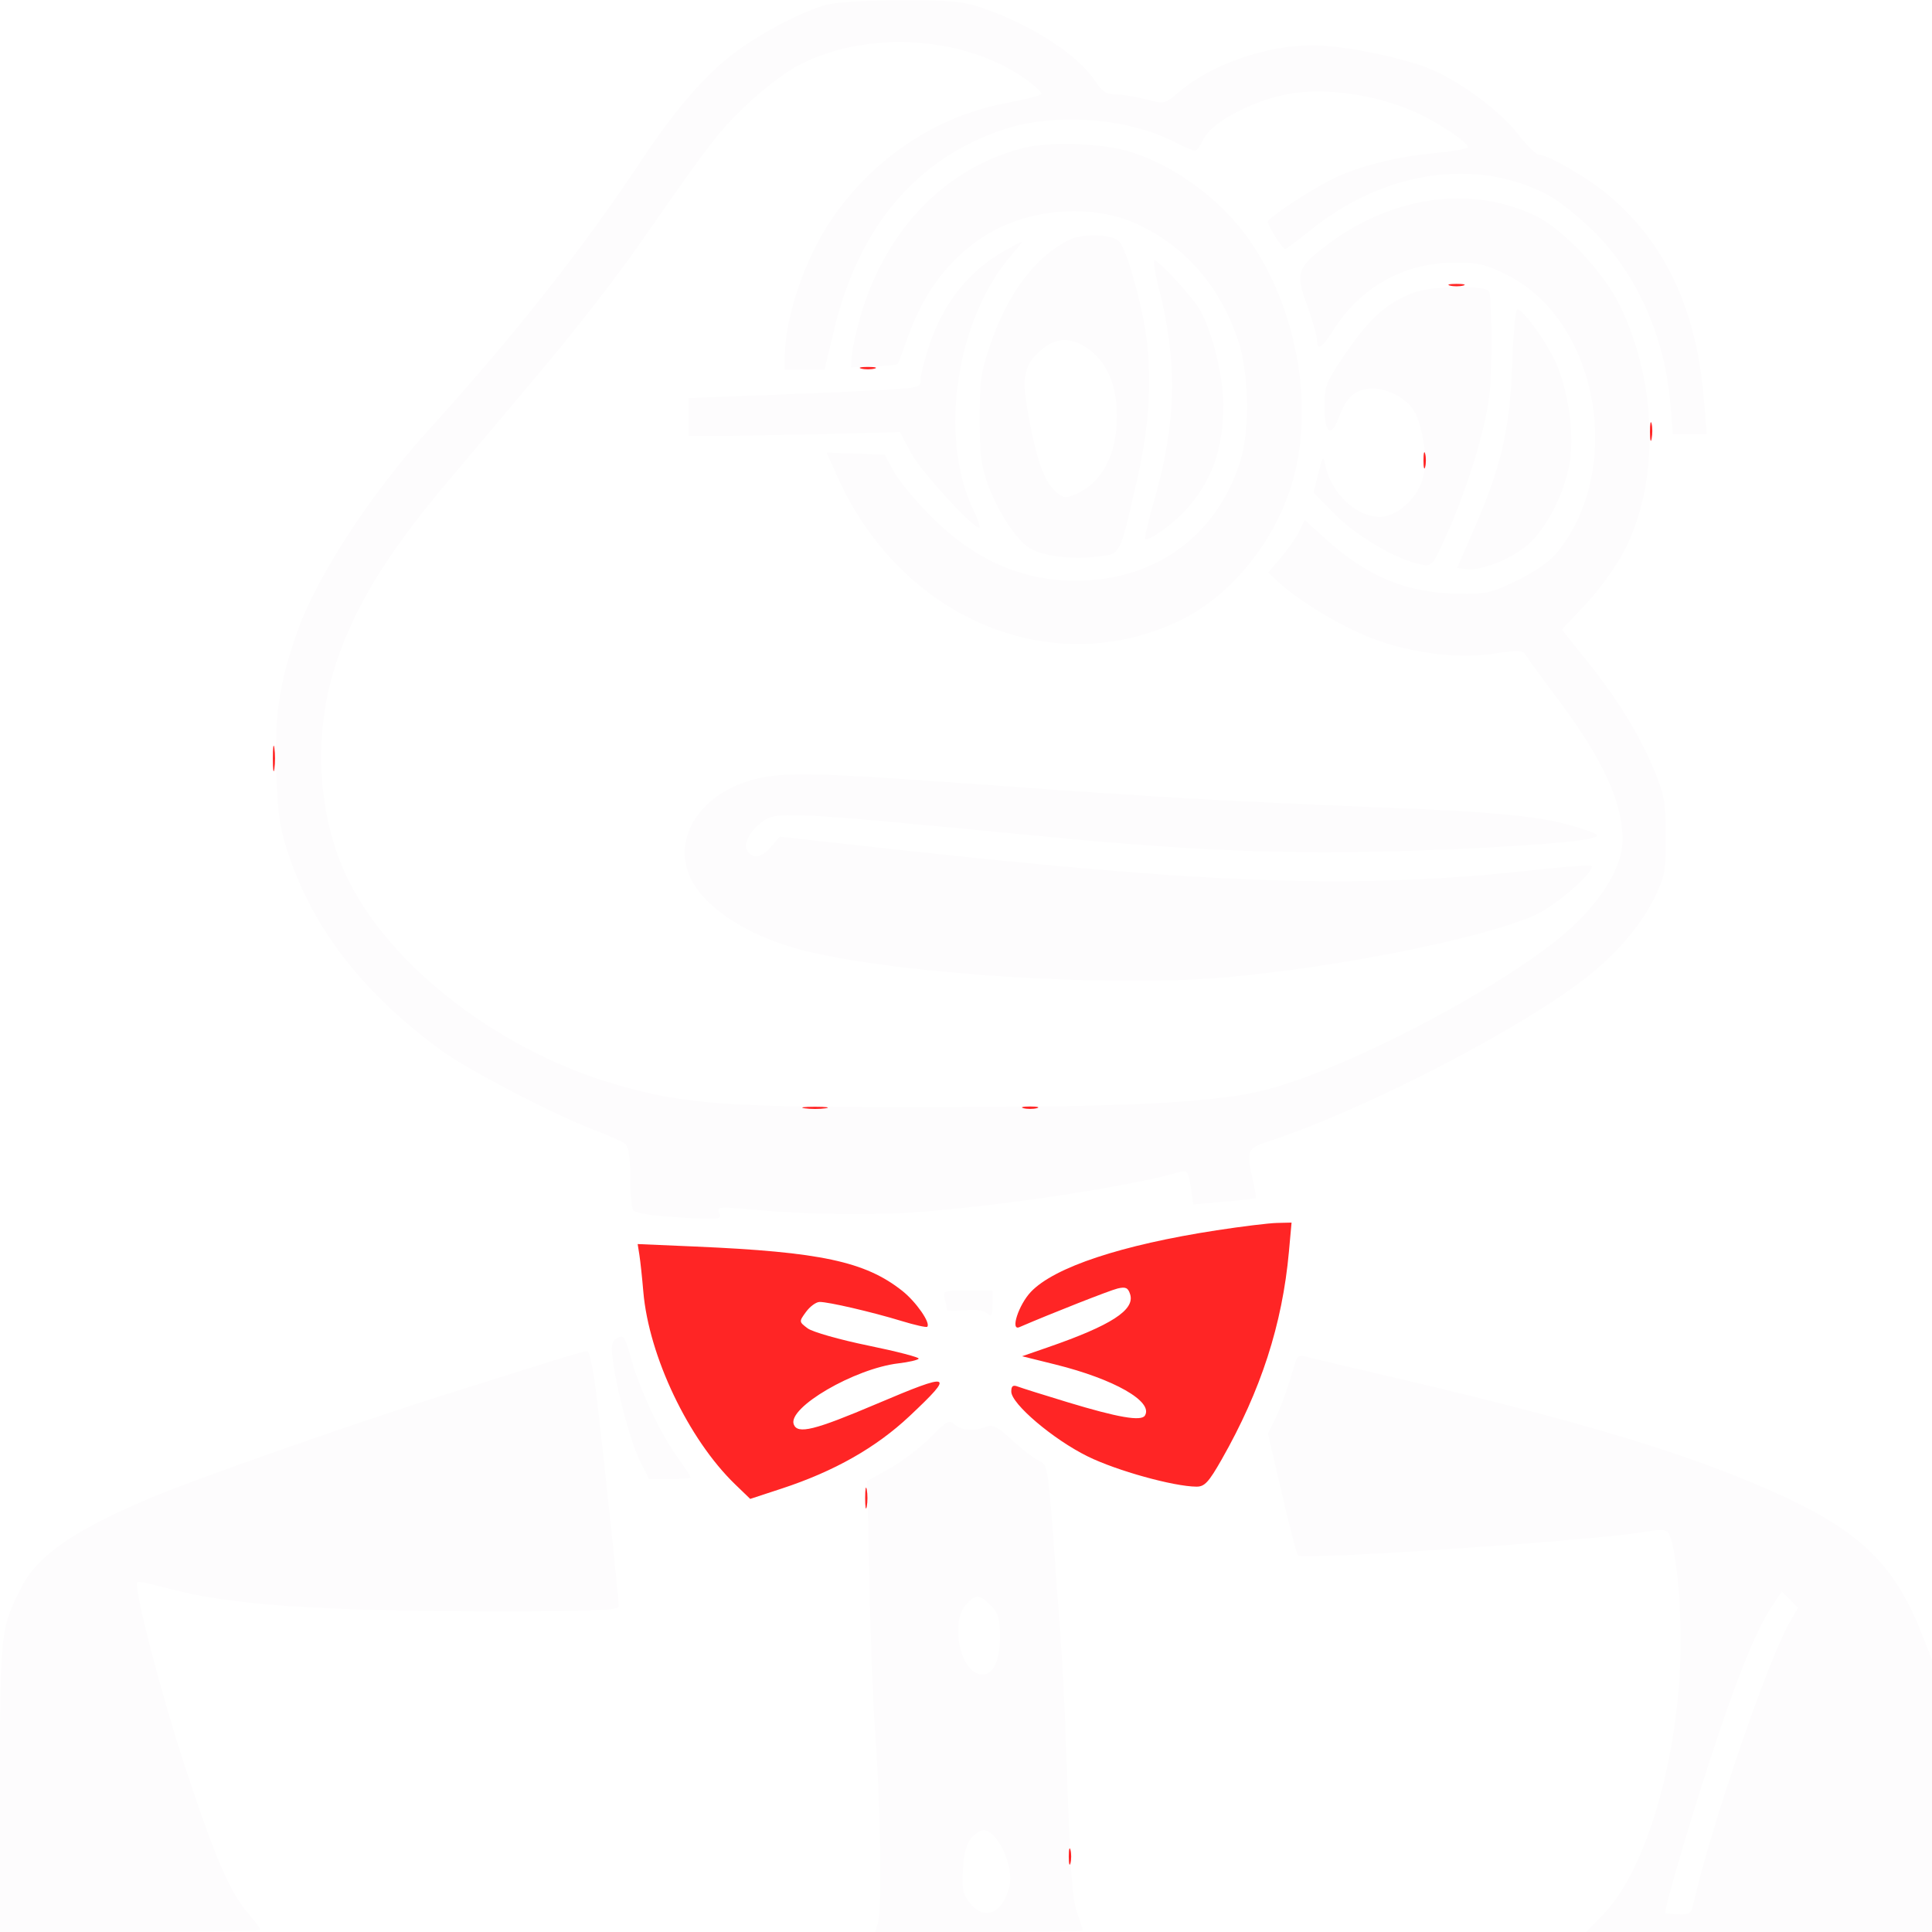
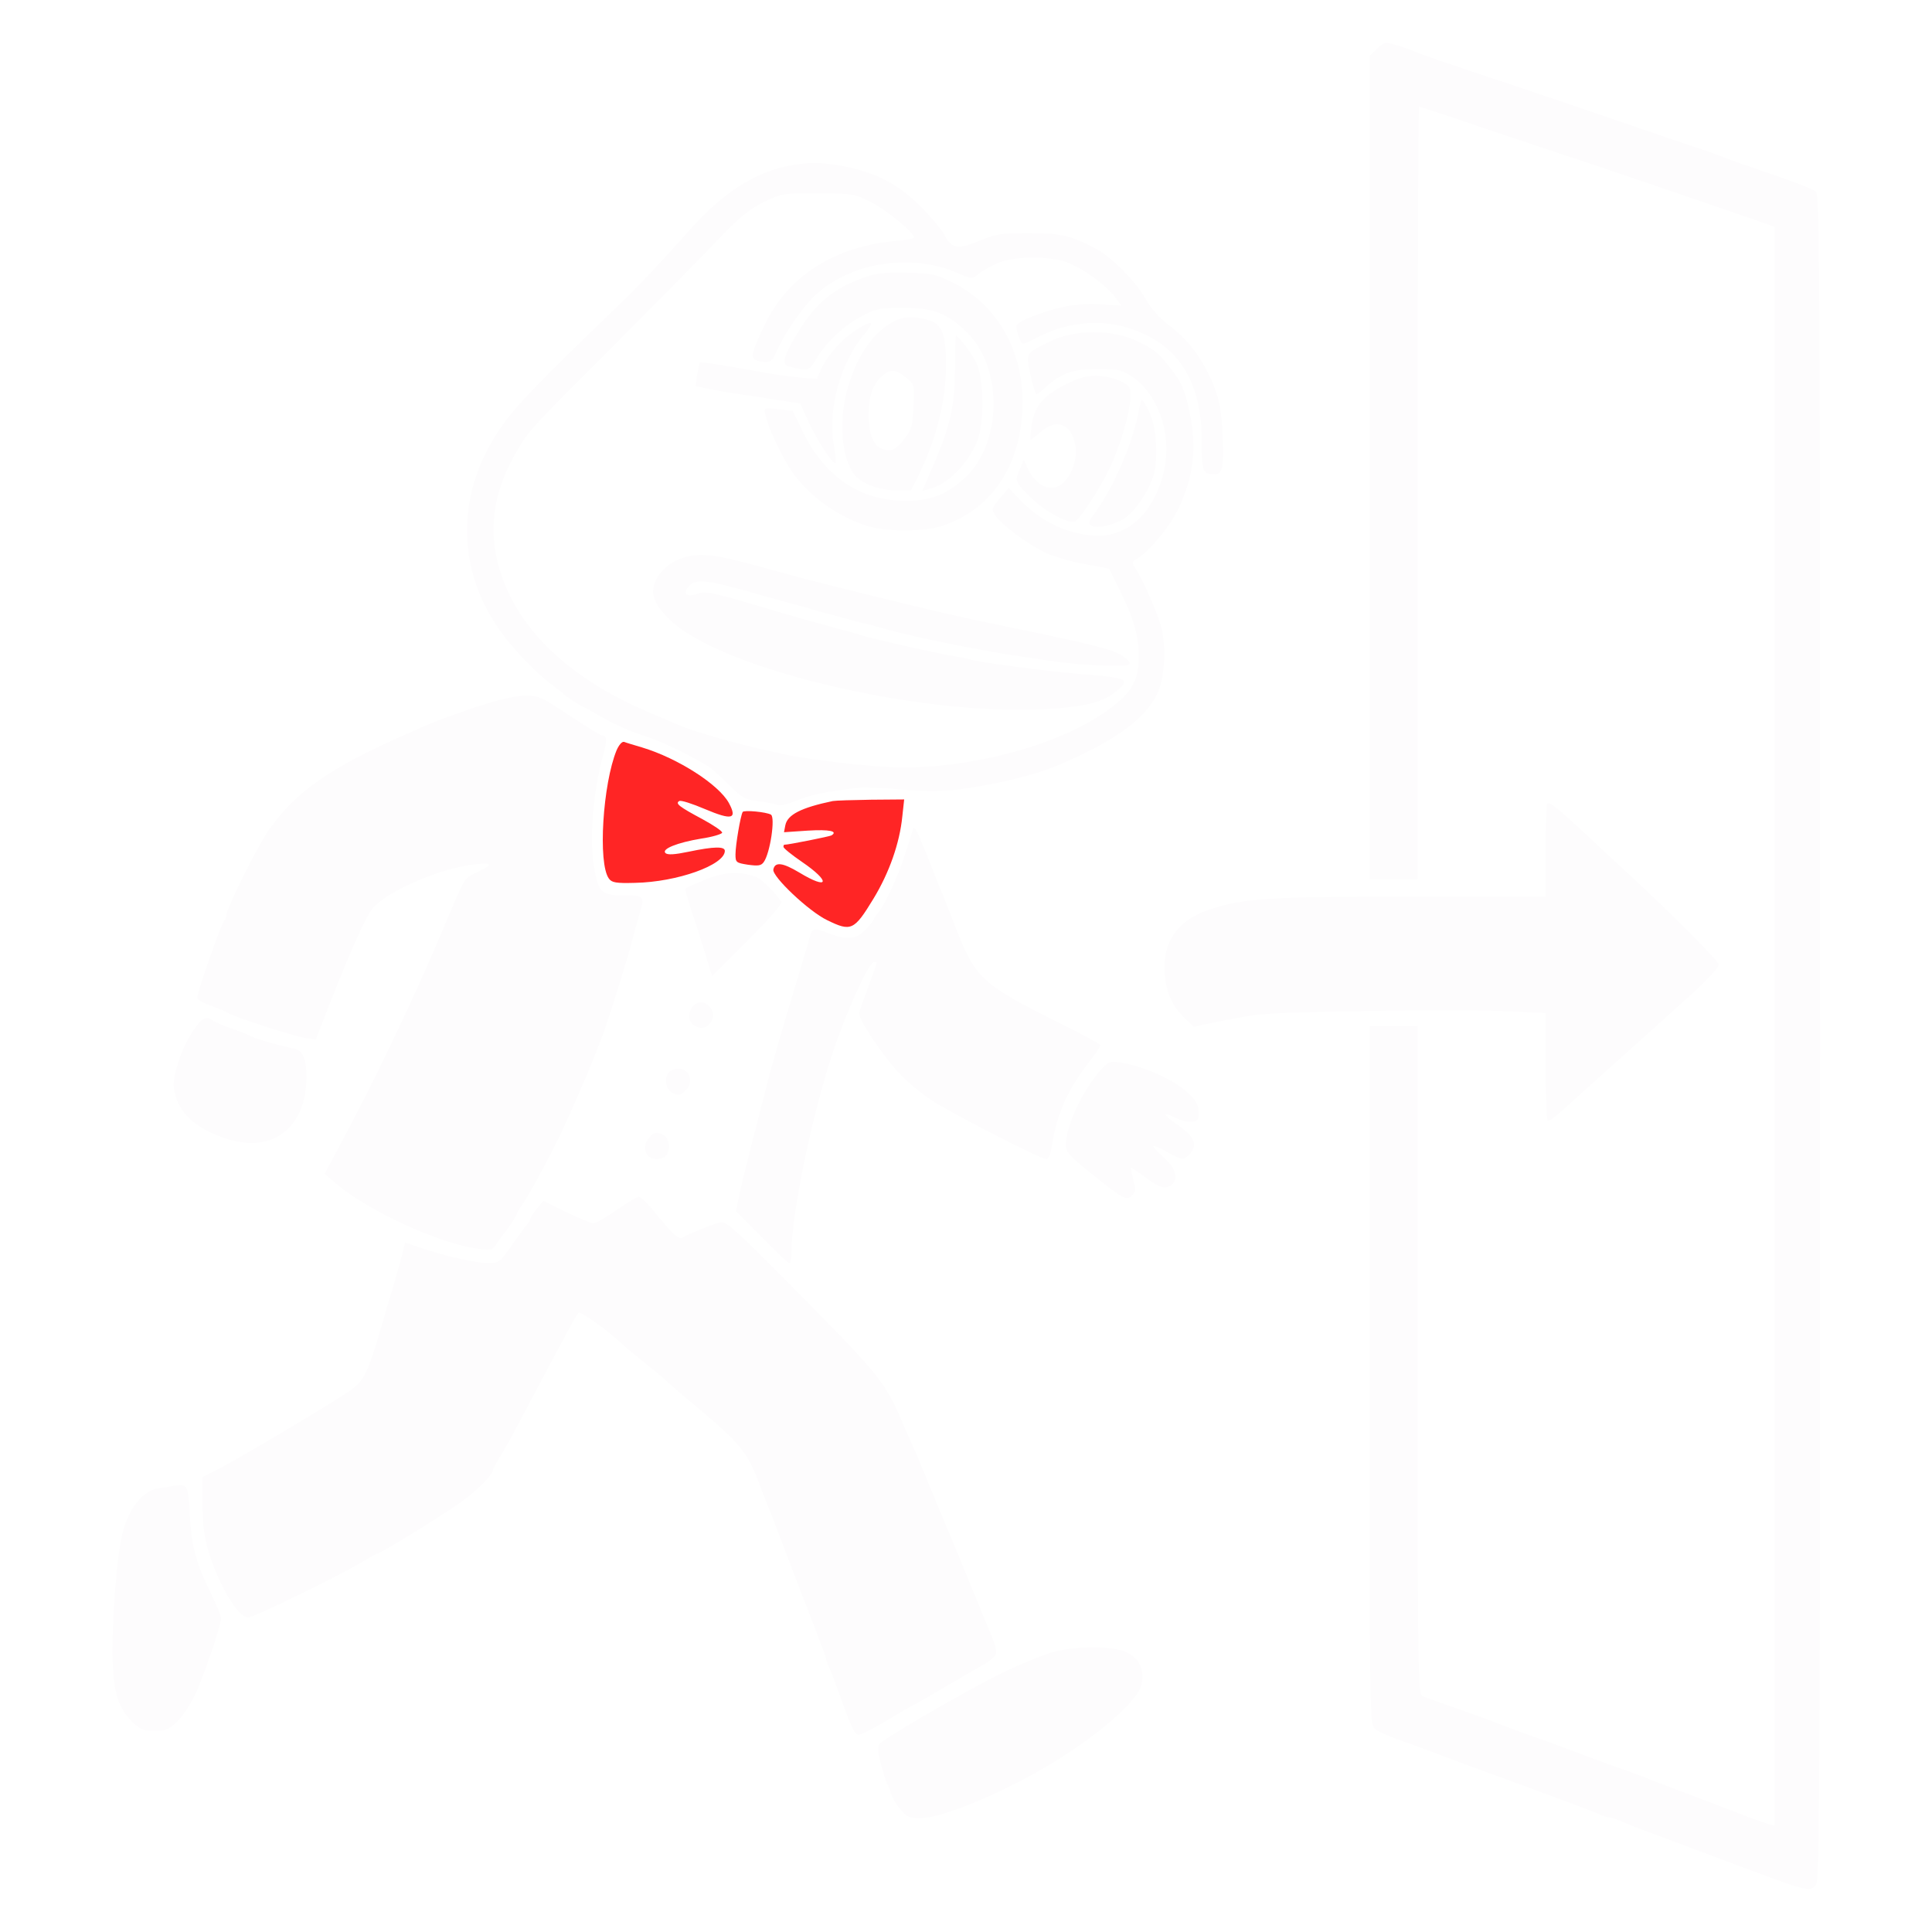
- <svg xmlns="http://www.w3.org/2000/svg" width="512" height="512" viewBox="0 0 512 512" version="1.1">
-   <path d="M 218.345 1.433 C 210.654 3.839, 199.297 10.076, 192.701 15.517 C 185.528 21.433, 178.181 30.158, 169.979 42.500 C 154.139 66.335, 136.456 88.721, 113.227 114.346 C 98.489 130.604, 84.190 152.470, 79.104 166.527 C 74.060 180.466, 72.687 189.463, 73.245 204.910 C 73.668 216.602, 74.153 219.715, 76.723 227.198 C 83.425 246.713, 96.493 263.372, 116.801 278.286 C 123.861 283.470, 146.989 295.507, 157.475 299.454 C 161.252 300.876, 164.940 302.536, 165.671 303.142 C 166.561 303.880, 167.005 306.765, 167.015 311.872 C 167.024 316.068, 167.379 320.049, 167.805 320.720 C 168.294 321.488, 172.784 322.194, 179.959 322.630 C 190.671 323.281, 191.297 323.215, 190.644 321.515 C 190.002 319.842, 190.474 319.757, 196.989 320.362 C 213.741 321.919, 231.405 322.185, 245 321.083 C 268.568 319.174, 301.321 314.053, 313.182 310.423 C 314.531 310.010, 315.001 310.826, 315.559 314.547 L 316.255 319.186 324.377 318.481 C 328.845 318.093, 332.628 317.661, 332.785 317.520 C 332.941 317.379, 332.615 315.292, 332.059 312.882 C 330.219 304.899, 330.442 304.343, 336.250 302.444 C 361.851 294.074, 404.312 272.053, 421.272 258.350 C 429.311 251.855, 435.323 244.574, 438.901 237 C 441.172 232.193, 441.495 230.240, 441.460 221.500 C 441.425 212.832, 441.037 210.567, 438.546 204.500 C 434.654 195.019, 428.894 185.601, 420.731 175.374 L 413.914 166.834 420.207 160.161 C 423.668 156.491, 428.210 150.232, 430.301 146.252 C 439.797 128.169, 439.397 101.827, 429.308 81 C 425.036 72.181, 414.190 60.651, 406.878 57.155 C 389.705 48.946, 368.616 51.965, 351.427 65.095 C 343.719 70.983, 343.298 72.311, 346.404 80.923 C 347.832 84.881, 349 88.992, 349 90.060 C 349 93.107, 350.268 92.363, 353.327 87.522 C 360.488 76.186, 371.920 69.728, 385.048 69.600 C 391.637 69.536, 393.440 69.942, 399.245 72.800 C 423.319 84.651, 430.630 123.740, 412.949 146.064 C 410.935 148.607, 407.243 151.253, 402.301 153.696 C 395.234 157.189, 394.171 157.427, 386.118 157.319 C 372.800 157.141, 362.267 152.751, 351.275 142.797 L 345.754 137.797 344.290 140.820 C 343.485 142.483, 341.311 145.614, 339.458 147.778 L 336.090 151.712 338.795 154.247 C 343.982 159.108, 355.423 166.018, 363.337 169.070 C 373.780 173.097, 386.192 174.658, 396.088 173.190 C 402.208 172.281, 403.607 172.333, 404.256 173.493 C 404.687 174.263, 408.666 179.725, 413.099 185.632 C 424.706 201.098, 430 212.653, 430 222.522 C 430 229.272, 425.033 237.844, 416.569 245.701 C 400.422 260.691, 355.078 284.478, 333.483 289.290 C 319.872 292.322, 297.682 293.372, 246.500 293.406 C 191.904 293.442, 181.583 292.699, 163.246 287.411 C 130.832 278.062, 100.504 253.812, 90.531 229.269 C 83.844 212.812, 83.326 192.927, 89.131 175.565 C 94.193 160.431, 102.656 146.654, 118.350 128 C 124.134 121.125, 135.686 107.400, 144.020 97.500 C 152.354 87.600, 163.711 72.975, 169.257 65 C 188.245 37.696, 190.430 34.855, 197.959 27.683 C 202.107 23.732, 208.200 19.087, 211.500 17.359 C 230.062 7.641, 256.546 9.502, 272.750 21.663 C 274.538 23.004, 276 24.435, 276 24.842 C 276 25.249, 271.837 26.351, 266.750 27.291 C 248.055 30.744, 231.099 42.098, 220.117 58.516 C 213.128 68.966, 208 84.222, 208 94.565 L 208 98 213.250 97.998 L 218.500 97.997 221.140 87.048 C 227.643 60.083, 242.887 42.076, 265.722 34.385 C 279.385 29.784, 298.407 31.119, 311.145 37.574 C 313.779 38.908, 316.286 39.990, 316.717 39.978 C 317.148 39.966, 318.175 38.528, 319 36.781 C 320.854 32.856, 329.794 27.780, 339.014 25.417 C 349.075 22.839, 363.455 24.569, 375.222 29.774 C 380.718 32.205, 389 37.717, 389 38.944 C 389 39.410, 385.288 40.116, 380.750 40.512 C 370.300 41.424, 359.701 44.106, 352.846 47.573 C 346.505 50.780, 335.998 57.776, 336.004 58.787 C 336.009 59.848, 339.880 66, 340.541 66 C 340.855 66, 343.870 63.768, 347.242 61.040 C 366.874 45.155, 391.349 41.569, 410.425 51.783 C 413.216 53.277, 418.661 57.650, 422.524 61.500 C 433.933 72.870, 441.258 89.500, 442.677 107.250 L 443.296 115 447.786 115 L 452.275 115 451.590 106.250 C 449.691 82.004, 441.219 63.999, 425.725 51.278 C 420.324 46.844, 410.175 41.003, 407.860 40.996 C 407.112 40.994, 404.613 38.548, 402.306 35.561 C 397.370 29.170, 386.082 20.933, 378.133 17.923 C 370.043 14.858, 355.570 12.028, 347.910 12.013 C 335.475 11.988, 320.815 17.125, 312.290 24.495 C 308.698 27.600, 308.637 27.613, 303.618 26.311 C 300.839 25.590, 297.200 24.994, 295.532 24.988 C 293.180 24.978, 291.998 24.201, 290.263 21.521 C 285.756 14.563, 273.220 6.454, 260.181 2.061 C 254.983 0.310, 251.690 0.010, 238.282 0.067 C 228.317 0.109, 220.968 0.613, 218.345 1.433 M 271.912 39.051 C 251.110 43.981, 234.895 60.444, 228.133 83.500 C 227.004 87.350, 225.950 92.043, 225.790 93.929 L 225.500 97.358 231.500 97.095 C 234.800 96.951, 237.664 96.669, 237.864 96.469 C 238.064 96.270, 239.249 93.183, 240.497 89.609 C 244.420 78.384, 250.472 69.940, 258.963 63.848 C 271.153 55.101, 289.280 53.417, 302.292 59.823 C 314.627 65.896, 323.242 75.985, 328.058 90 C 330.948 98.410, 331.286 113.820, 328.760 122 C 322.978 140.725, 308.075 152.527, 288.641 153.768 C 272.897 154.773, 259.304 149.343, 247.033 137.146 C 242.801 132.941, 238.243 127.475, 236.904 125 L 234.468 120.500 226.757 120.208 L 219.046 119.917 221.972 126.439 C 238.807 163.959, 278.804 180.740, 312.626 164.472 C 327.279 157.424, 339.567 141.379, 343.389 124.303 C 347.740 104.863, 343.129 81.424, 331.587 64.315 C 323.608 52.488, 309.703 42.556, 296.897 39.537 C 290.010 37.914, 277.720 37.675, 271.912 39.051 M 283.248 63.593 C 274.189 68.213, 267.114 77.668, 262.364 91.500 C 259.990 98.415, 259.618 101.059, 259.621 111 C 259.624 120.385, 260.032 123.603, 261.837 128.500 C 264.521 135.782, 269.452 143.247, 272.932 145.296 C 276.513 147.406, 283.996 148.356, 290.564 147.535 C 297.156 146.712, 296.562 147.809, 301.145 128 C 305.392 109.643, 305.664 95.040, 302.036 80.074 C 299.599 70.024, 297.612 64.496, 296.098 63.561 C 293.578 62.003, 286.329 62.022, 283.248 63.593 M 266 66.581 C 256.784 71.816, 250.074 80.239, 246.351 91.242 C 245.058 95.064, 244 99.229, 244 100.497 C 244 102.732, 243.656 102.821, 232.750 103.407 C 226.563 103.739, 212.725 104.346, 202 104.755 L 182.500 105.500 182.500 110.500 L 182.500 115.500 191 115.500 C 195.675 115.500, 208.272 115.275, 218.994 115 L 238.489 114.500 241.408 120 C 244.054 124.984, 258.560 140.774, 259.567 139.766 C 259.798 139.536, 259.087 137.485, 257.987 135.209 C 248.623 115.828, 253.398 84.284, 268.257 67.360 C 269.880 65.512, 271.048 64.005, 270.854 64.012 C 270.659 64.019, 268.475 65.175, 266 66.581 M 307.069 76.250 C 312.094 95.743, 311.762 112.146, 305.929 132.412 C 304.350 137.900, 303.246 142.579, 303.476 142.809 C 304.280 143.614, 310.836 138.924, 314.360 135.023 C 321.247 127.400, 324.237 118.846, 324.153 107.010 C 324.100 99.572, 321.531 88.907, 318.264 82.558 C 316.635 79.392, 307.200 69, 305.955 69 C 305.539 69, 306.041 72.263, 307.069 76.250 M 374.871 77.476 C 367.763 80.091, 363.126 84.135, 357.033 93.031 C 351.283 101.426, 351 102.125, 351 107.920 C 351 114.994, 352.820 116.151, 354.901 110.399 C 356.799 105.147, 359.370 102.999, 363.750 103.004 C 368.630 103.009, 373.781 106.212, 375.437 110.272 C 377.509 115.352, 378.203 122.532, 377.039 126.854 C 375.644 132.037, 370.100 137.001, 365.715 136.996 C 359.468 136.989, 352.839 130.791, 351.281 123.500 C 350.664 120.612, 350.592 120.687, 349.356 125.500 L 348.072 130.500 353.786 136.305 C 359.528 142.138, 370.212 148.367, 376.567 149.588 C 379.630 150.176, 379.641 150.162, 384.386 139.390 C 386.999 133.457, 390.494 123.405, 392.152 117.051 C 394.749 107.102, 395.179 103.619, 395.256 91.934 C 395.306 84.473, 395.016 77.836, 394.614 77.184 C 393.610 75.560, 379.512 75.769, 374.871 77.476 M 400.727 96.750 C 400.124 113.833, 397.793 123.833, 390.543 140.428 L 386.144 150.500 388.604 150.820 C 392.523 151.328, 400.365 148.235, 404.817 144.424 C 409.812 140.149, 414.679 130.635, 415.987 122.590 C 417.141 115.489, 415.934 105.571, 412.942 97.574 C 410.923 92.177, 403.838 82, 402.100 82 C 401.631 82, 401.013 88.638, 400.727 96.750 M 275.661 92.993 C 271.285 96.835, 270.695 100.125, 272.569 110.260 C 274.685 121.710, 276.656 127.329, 279.494 129.994 C 281.649 132.019, 282.250 132.139, 284.843 131.065 C 291.961 128.117, 296 120.579, 296 110.244 C 296 102.003, 293.212 95.654, 288.102 92.258 C 283.441 89.160, 279.780 89.377, 275.661 92.993 M 200.407 206.407 C 187.175 209.619, 179.258 219.819, 182.024 230.091 C 184.456 239.119, 196.819 247.808, 213.079 251.916 C 237.347 258.047, 292.781 261.656, 323.500 259.105 C 353.467 256.616, 392.872 248.760, 406.850 242.487 C 412.421 239.987, 423.018 230.684, 421.745 229.411 C 421.493 229.160, 415.062 229.644, 407.455 230.487 C 360.255 235.720, 322.183 234.479, 235.065 224.867 L 206.630 221.729 204.363 224.365 C 201.896 227.233, 199.812 227.704, 198.238 225.750 C 196.844 224.020, 198.286 220.707, 201.552 218.138 C 205.749 214.836, 206.053 214.851, 279 221.893 C 313.222 225.197, 338.668 226.313, 365.500 225.689 C 391.738 225.078, 417.766 223.413, 422 222.074 C 424.219 221.372, 423.767 221.055, 417.971 219.243 C 408.772 216.367, 397.424 215.202, 367 214.012 C 327.129 212.452, 305.529 211.221, 261 207.974 C 216.928 204.759, 208.131 204.531, 200.407 206.407 M 250.370 344.250 C 250.701 345.488, 250.979 346.782, 250.986 347.127 C 250.994 347.472, 253.021 347.526, 255.492 347.248 C 258.318 346.929, 260.543 347.206, 261.492 347.993 C 262.789 349.070, 263 348.738, 263 345.622 L 263 342 256.383 342 C 250.010 342, 249.789 342.083, 250.370 344.250 M 163.120 354.905 C 162.091 355.557, 161.912 357.014, 162.419 360.639 C 163.629 369.293, 167.178 382.380, 169.636 387.250 L 172.034 392 177.517 392 C 180.533 392, 183 391.776, 183 391.502 C 183 391.229, 181.457 388.857, 179.571 386.231 C 175.049 379.937, 169.757 368.778, 167.413 360.592 C 165.428 353.660, 165.317 353.513, 163.120 354.905 M 146.500 360.618 C 142.100 362.006, 129.950 365.821, 119.500 369.096 C 94.858 376.819, 51.078 392.169, 39.148 397.267 C 19.458 405.683, 10.030 412.236, 5.792 420.452 C 0.085 431.514, -0 432.299, -0 473.657 L 0 512 34.500 512 C 53.475 512, 69 511.722, 69 511.382 C 69 511.042, 67.647 509.223, 65.993 507.339 C 61.086 501.750, 57.271 493.026, 49.502 469.630 C 42.941 449.874, 35.270 420.397, 36.396 419.271 C 36.630 419.037, 40.124 419.746, 44.161 420.846 C 60.735 425.364, 83.707 426.976, 131.750 426.990 C 156.889 426.998, 164 426.724, 163.999 425.750 C 163.997 423.938, 160.313 388.912, 158.372 372.250 C 157.344 363.430, 156.290 358.018, 155.606 358.047 C 154.998 358.073, 150.900 359.229, 146.500 360.618 M 343.573 360.181 C 343.343 360.906, 342.384 363.975, 341.441 367 C 340.497 370.025, 338.891 374.162, 337.871 376.194 L 336.017 379.887 339.685 395.694 C 341.702 404.387, 343.619 411.823, 343.944 412.218 C 345.018 413.522, 423.303 408.197, 435.940 405.960 C 440.025 405.237, 441.569 405.303, 442.138 406.223 C 443.937 409.134, 445.420 422.537, 445.379 435.500 C 445.285 464.399, 436.551 495.210, 425.080 507.112 L 420.368 512 466.184 512 L 512 512 512 475.921 L 512 439.841 509.372 433.171 C 501.133 412.254, 490.809 403.471, 459.992 391.160 C 438.511 382.578, 410.601 374.606, 365 364.025 C 355.375 361.792, 346.710 359.716, 345.745 359.413 C 344.757 359.103, 343.808 359.438, 343.573 360.181 M 246.585 380.914 C 243.944 383.595, 239.090 387.299, 235.798 389.144 L 229.813 392.500 230.408 420 C 230.736 435.125, 231.472 453.673, 232.044 461.217 C 233.355 478.505, 233.743 505.631, 232.731 509.250 L 231.962 512 259.481 512 C 274.616 512, 287 511.832, 287 511.626 C 287 511.420, 286.294 509.282, 285.431 506.876 C 284.265 503.620, 283.637 495.716, 282.980 476 C 282.019 447.174, 281.866 444.404, 279.375 410.841 C 277.729 388.674, 277.641 388.157, 275.308 387.094 C 273.996 386.497, 270.802 384.039, 268.211 381.633 C 264.510 378.197, 263.071 377.431, 261.500 378.059 C 258.298 379.340, 254.787 379.117, 253.022 377.520 C 251.552 376.189, 250.900 376.533, 246.585 380.914 M 469.521 425.788 C 465.105 432.463, 459.620 446.280, 452.170 469.503 C 446.185 488.158, 440.818 506.799, 441.352 507.077 C 441.433 507.119, 442.982 507.232, 444.794 507.327 C 447.556 507.472, 448.178 507.097, 448.648 505 C 453.238 484.536, 468.376 440.205, 474.291 429.908 L 476.500 426.063 474.347 423.906 L 472.194 421.750 469.521 425.788 M 256.039 425.189 C 251.994 429.530, 254.116 441.950, 259.177 443.556 C 262.755 444.692, 265 440.948, 265 433.844 C 265 428.876, 264.600 427.509, 262.545 425.455 C 259.531 422.440, 258.634 422.403, 256.039 425.189 M 257.449 487.057 C 256.182 488.456, 255.463 491.092, 255.197 495.307 C 254.869 500.513, 255.152 501.938, 256.976 504.250 C 260.867 509.183, 265.717 507.173, 267.507 499.884 C 268.796 494.635, 264.336 485, 260.616 485 C 259.898 485, 258.472 485.925, 257.449 487.057" stroke="none" fill="#fdfcfd" fill-rule="evenodd" />
-   <path d="M 384.250 75.689 C 385.212 75.941, 386.788 75.941, 387.750 75.689 C 388.712 75.438, 387.925 75.232, 386 75.232 C 384.075 75.232, 383.288 75.438, 384.250 75.689 M 228.250 97.689 C 229.213 97.941, 230.787 97.941, 231.750 97.689 C 232.713 97.438, 231.925 97.232, 230 97.232 C 228.075 97.232, 227.287 97.438, 228.250 97.689 M 437.252 114.500 C 437.263 116.700, 437.468 117.482, 437.707 116.238 C 437.946 114.994, 437.937 113.194, 437.687 112.238 C 437.437 111.282, 437.241 112.300, 437.252 114.500 M 377.232 122 C 377.232 123.925, 377.438 124.713, 377.689 123.750 C 377.941 122.787, 377.941 121.213, 377.689 120.250 C 377.438 119.287, 377.232 120.075, 377.232 122 M 72.300 201 C 72.300 204.025, 72.487 205.262, 72.716 203.750 C 72.945 202.238, 72.945 199.762, 72.716 198.250 C 72.487 196.738, 72.300 197.975, 72.300 201 M 213.250 293.716 C 214.762 293.945, 217.238 293.945, 218.750 293.716 C 220.262 293.487, 219.025 293.300, 216 293.300 C 212.975 293.300, 211.738 293.487, 213.250 293.716 M 271.250 293.689 C 272.212 293.941, 273.788 293.941, 274.750 293.689 C 275.712 293.438, 274.925 293.232, 273 293.232 C 271.075 293.232, 270.288 293.438, 271.250 293.689 M 322.393 326.046 C 297.221 329.916, 279.414 335.819, 273.199 342.354 C 269.961 345.758, 267.665 352.778, 270.138 351.713 C 278.644 348.048, 294.071 341.976, 296.156 341.472 C 298.303 340.953, 298.943 341.244, 299.496 342.987 C 300.817 347.148, 294.469 351.243, 277.685 357.056 L 270.869 359.416 279.685 361.606 C 295.276 365.480, 305.707 371.428, 303.414 375.139 C 302.439 376.717, 296.281 375.657, 282.971 371.618 C 276.662 369.704, 270.712 367.833, 269.750 367.462 C 268.442 366.956, 268 367.291, 268 368.785 C 268 372.036, 279.128 381.474, 288.260 385.969 C 295.941 389.749, 310.970 393.927, 317.072 393.978 C 319.226 393.996, 320.313 392.823, 323.770 386.750 C 334.156 368.506, 339.832 350.966, 341.575 331.733 L 342.276 324 338.388 324.092 C 336.250 324.143, 329.052 325.022, 322.393 326.046 M 169.448 332.594 C 169.701 334.193, 170.169 338.562, 170.487 342.304 C 171.941 359.375, 182.447 381.425, 194.814 393.363 L 198.815 397.226 207.158 394.486 C 221.084 389.914, 232.162 383.632, 241.055 375.267 C 253.181 363.859, 252.327 363.547, 232.270 372.064 C 215.815 379.051, 211.377 380.147, 210.353 377.477 C 208.657 373.059, 226.455 362.681, 238.090 361.303 C 240.823 360.979, 243.239 360.422, 243.460 360.064 C 243.681 359.707, 237.671 358.144, 230.105 356.592 C 222.538 355.040, 215.303 352.982, 214.026 352.019 C 211.720 350.280, 211.717 350.251, 213.602 347.666 C 214.646 346.234, 216.260 345.049, 217.188 345.031 C 219.476 344.989, 231.070 347.681, 238.902 350.073 C 242.423 351.149, 245.494 351.839, 245.726 351.607 C 246.697 350.636, 242.775 344.990, 239.116 342.092 C 229.301 334.318, 217.438 331.778, 184.275 330.348 L 168.988 329.689 169.448 332.594 M 229.272 397 C 229.272 399.475, 229.467 400.488, 229.706 399.250 C 229.944 398.012, 229.944 395.988, 229.706 394.750 C 229.467 393.512, 229.272 394.525, 229.272 397 M 283.232 492 C 283.232 493.925, 283.438 494.712, 283.689 493.750 C 283.941 492.788, 283.941 491.212, 283.689 490.250 C 283.438 489.288, 283.232 490.075, 283.232 492" stroke="none" fill="#ff2525" fill-rule="evenodd" />
+ <svg xmlns="http://www.w3.org/2000/svg" width="512" height="512" viewBox="0 0 673 725">
+   <g transform="translate(0,725) scale(0.1,-0.1)" fill="#fdfcfd" stroke="none">
+     <path d="M4905 7065 l-25 -24 0 -1546 0 -1545 90 0 90 0 0 1450 c0 798 2 1450 5 1450 3 0 139 -45 303 -101 163 -55 311 -104 327 -109 32 -10 618 -210 673 -230 l32 -12 0 -3000 0 -2999 -22 6 c-22 6 -46 14 -133 48 -35 14 -129 49 -250 95 -22 8 -53 20 -70 27 -16 7 -70 27 -120 44 -49 18 -107 39 -127 47 -21 8 -55 20 -75 28 -21 8 -78 29 -128 46 -49 18 -99 36 -110 41 -11 5 -76 29 -145 53 -69 24 -133 47 -142 51 -17 7 -18 76 -18 1261 l0 1254 -90 0 -90 0 0 -1310 c0 -1281 0 -1310 19 -1327 11 -10 50 -28 88 -41 37 -13 86 -30 108 -39 85 -32 117 -45 360 -133 138 -51 264 -98 282 -106 17 -8 36 -14 42 -14 6 0 25 -6 43 -14 34 -15 98 -39 158 -61 19 -7 53 -20 75 -28 22 -8 76 -29 120 -45 368 -138 352 -133 379 -106 15 14 16 316 16 3178 0 3000 -1 3164 -17 3178 -10 8 -88 39 -173 67 -85 29 -164 57 -175 62 -11 5 -54 20 -95 34 -41 13 -160 54 -265 90 -104 36 -318 109 -475 161 -157 52 -294 99 -305 104 -32 15 -109 40 -123 40 -7 0 -24 -11 -37 -25z M2687 6625 c-123 -27 -240 -104 -358 -237 -141 -158 -195 -214 -324 -338 -217 -209 -318 -312 -368 -380 -190 -253 -193 -560 -7 -805 51 -67 122 -140 180 -184 19 -14 37 -28 40 -31 9 -10 69 -50 74 -50 2 0 31 -16 64 -35 55 -33 124 -63 195 -85 47 -15 196 -90 225 -113 15 -12 48 -43 74 -69 41 -41 55 -48 100 -54 29 -4 62 -10 73 -14 13 -5 39 1 72 15 47 21 124 37 238 49 22 2 96 -1 164 -7 93 -8 146 -7 220 2 125 17 276 53 356 87 213 90 328 171 377 269 29 57 36 184 13 261 -16 55 -70 177 -98 217 -10 15 -9 20 8 29 44 25 122 118 154 183 59 120 74 233 46 363 -18 88 -30 116 -74 172 -44 55 -54 65 -111 94 -103 53 -246 53 -350 0 -83 -42 -81 -39 -63 -121 9 -40 19 -73 22 -73 3 0 20 12 36 28 58 52 101 67 194 67 76 0 91 -3 127 -27 96 -62 150 -209 125 -340 -31 -158 -127 -258 -248 -258 -105 0 -211 48 -291 130 l-47 49 -33 -39 c-31 -38 -32 -41 -17 -64 23 -35 122 -109 188 -140 32 -15 99 -34 148 -43 l91 -17 37 -75 c56 -112 74 -176 74 -257 -1 -88 -24 -130 -108 -193 -171 -129 -494 -221 -778 -221 -98 0 -333 26 -447 50 -147 31 -329 81 -395 110 -11 5 -64 27 -117 50 -305 131 -499 323 -559 554 -38 144 -13 284 75 431 45 74 57 87 351 380 148 149 322 324 385 391 95 99 127 126 185 155 70 34 71 34 205 33 132 0 137 -1 199 -33 58 -29 161 -114 161 -132 0 -4 -30 -10 -67 -13 -231 -20 -406 -132 -494 -316 -50 -104 -55 -126 -26 -134 43 -11 54 -6 72 37 31 70 103 174 152 216 134 119 358 151 527 76 52 -23 52 -23 77 -4 13 11 44 29 69 40 61 28 195 30 265 4 59 -22 144 -84 179 -129 l24 -33 -79 5 c-55 3 -101 -1 -150 -12 -73 -18 -154 -50 -163 -65 -7 -11 13 -71 23 -71 5 0 28 10 52 23 109 57 232 71 341 37 188 -58 278 -197 278 -431 0 -113 3 -119 51 -119 27 0 33 36 26 160 -5 91 -11 120 -37 184 -39 92 -91 161 -164 216 -35 27 -67 62 -87 98 -38 68 -128 158 -189 190 -91 48 -130 57 -250 57 -104 0 -122 -3 -183 -28 -82 -34 -105 -31 -132 20 -11 21 -52 70 -90 108 -82 82 -163 125 -279 149 -91 19 -148 19 -229 1z M2990 6211 c-118 -40 -187 -96 -253 -204 -54 -87 -65 -123 -40 -131 75 -20 79 -19 106 27 37 63 108 129 175 163 51 26 67 29 152 29 113 0 167 -21 241 -95 133 -133 129 -413 -8 -541 -77 -72 -144 -94 -258 -87 -153 10 -276 100 -353 259 l-37 77 -49 6 c-26 4 -51 5 -54 2 -15 -16 59 -183 110 -250 64 -83 157 -150 261 -186 77 -27 222 -28 300 -1 169 59 275 206 292 408 19 222 -81 414 -260 503 -64 31 -79 35 -170 37 -77 2 -112 -1 -155 -16z M3095 6044 c-75 -38 -134 -121 -170 -237 -40 -126 -29 -280 24 -341 27 -32 92 -56 153 -56 l57 0 24 48 c70 141 107 285 107 423 0 116 -15 154 -67 168 -53 15 -93 14 -128 -5z m45 -211 c32 -26 32 -27 28 -108 -3 -71 -7 -86 -32 -119 -33 -43 -47 -51 -81 -42 -36 9 -55 54 -55 131 0 71 17 118 54 147 29 24 49 22 86 -9z M2953 6012 c-53 -34 -106 -93 -130 -144 l-18 -40 -70 6 c-38 4 -104 13 -145 21 -129 24 -220 38 -224 34 -2 -2 -6 -23 -10 -46 l-6 -42 57 -12 c32 -6 83 -15 113 -19 30 -4 93 -14 139 -21 l84 -13 32 -71 c32 -69 92 -161 101 -153 2 2 -1 33 -7 68 -24 131 25 309 112 413 45 53 35 59 -28 19z M3324 5867 c-1 -141 -19 -220 -83 -366 l-40 -93 26 7 c67 16 141 89 178 175 30 67 29 237 -2 300 -18 36 -66 100 -76 100 -1 0 -3 -55 -3 -123z M3744 5810 c-87 -43 -121 -82 -132 -152 -5 -32 -7 -58 -4 -58 2 0 20 14 40 31 56 49 112 28 126 -47 9 -44 -3 -94 -31 -131 -43 -59 -114 -37 -149 45 l-12 27 -16 -38 c-19 -44 -18 -46 52 -113 48 -46 132 -90 155 -81 16 6 70 86 115 168 61 113 111 301 89 336 -13 21 -76 43 -124 43 -35 0 -67 -9 -109 -30z M4014 5713 c-19 -114 -90 -282 -160 -380 -33 -46 -33 -48 -14 -57 24 -11 94 8 128 35 35 27 76 88 96 141 25 64 18 194 -13 256 -12 23 -23 42 -26 42 -2 0 -7 -17 -11 -37z M2293 5153 c-46 -16 -89 -59 -99 -99 -11 -42 6 -77 60 -130 196 -190 976 -370 1444 -333 127 10 186 27 232 66 52 44 43 49 -117 62 -138 11 -397 45 -435 57 -9 3 -39 9 -65 13 -66 11 -278 59 -333 75 -25 8 -74 21 -110 31 -82 22 -152 42 -210 59 -243 73 -272 80 -303 68 -40 -15 -58 0 -32 28 27 30 67 25 260 -30 17 -5 55 -16 85 -24 30 -8 93 -25 140 -39 47 -13 117 -32 155 -42 39 -9 90 -23 115 -30 80 -23 297 -67 430 -89 198 -31 248 -38 358 -43 120 -6 134 0 84 36 -33 23 -111 43 -417 106 -208 43 -253 53 -545 125 -203 50 -228 57 -385 100 -190 53 -243 58 -312 33z M1524 4596 c-72 -24 -153 -54 -180 -66 -27 -12 -65 -28 -84 -37 -282 -124 -412 -215 -513 -360 -39 -56 -157 -292 -157 -315 0 -8 -4 -18 -9 -23 -12 -15 -101 -267 -101 -290 0 -6 24 -19 53 -30 28 -10 57 -21 62 -26 17 -13 248 -88 290 -94 l40 -6 44 113 c80 206 145 353 171 381 58 66 258 151 385 164 66 6 66 -1 2 -32 -48 -24 -38 -7 -128 -220 -105 -250 -257 -568 -390 -815 l-51 -95 39 -33 c119 -104 397 -232 539 -248 49 -6 53 -5 70 22 10 16 21 31 24 34 11 11 50 69 50 76 0 3 8 18 19 32 34 49 133 235 175 332 70 158 73 167 118 280 25 63 97 291 123 390 9 36 21 78 26 94 19 62 16 66 -59 66 -83 0 -94 10 -111 94 -21 110 -7 289 33 435 15 54 14 71 -5 71 -5 0 -60 34 -122 75 -107 71 -117 75 -168 75 -36 -1 -96 -15 -185 -44z M5546 4233 c-3 -3 -6 -83 -6 -177 l0 -171 -507 0 c-532 0 -619 -5 -748 -46 -115 -36 -175 -111 -175 -217 0 -80 23 -141 70 -187 l39 -38 78 16 c43 10 112 22 153 28 93 14 777 24 957 14 l133 -7 0 -198 c0 -110 4 -201 8 -204 8 -5 27 11 119 95 21 19 83 74 138 124 152 136 162 145 278 250 59 53 107 105 107 115 0 14 -195 209 -361 361 -15 13 -75 69 -133 124 -120 111 -141 127 -150 118z M3167 4140 c-3 -8 -17 -53 -32 -100 -27 -84 -78 -192 -102 -218 -7 -7 -13 -16 -13 -20 0 -4 -14 -22 -31 -39 -34 -38 -69 -42 -134 -17 -60 23 -68 22 -76 -11 -4 -16 -25 -88 -47 -160 -61 -201 -93 -312 -118 -410 -12 -49 -39 -153 -59 -230 -19 -77 -40 -160 -44 -185 l-9 -45 96 -97 c53 -54 99 -98 104 -98 4 0 8 17 8 38 0 160 90 578 174 807 59 159 119 285 137 285 12 0 13 3 -22 -91 -17 -46 -33 -91 -35 -99 -6 -19 81 -152 147 -224 28 -31 83 -77 122 -103 74 -49 412 -223 434 -223 7 0 15 17 18 38 18 123 56 213 133 315 29 37 52 71 52 75 -1 4 -73 43 -162 87 -281 140 -307 164 -379 347 -22 57 -44 112 -48 123 -5 11 -19 45 -31 75 -11 30 -25 64 -29 75 -5 11 -18 43 -29 70 -12 30 -23 44 -25 35z M2386 3949 c-39 -16 -72 -31 -74 -33 -2 -3 8 -37 21 -78 14 -40 37 -113 52 -162 l27 -89 133 133 c82 82 131 138 127 146 -18 30 -74 85 -94 93 -62 23 -122 19 -192 -10z M2335 3466 c-19 -29 -8 -61 25 -71 42 -13 74 43 44 76 -23 26 -50 24 -69 -5z M488 3413 c-35 -41 -68 -105 -84 -166 -15 -55 -16 -71 -5 -110 21 -74 88 -129 200 -163 168 -51 291 48 291 234 0 70 -13 100 -47 107 -49 10 -148 38 -158 45 -5 4 -39 17 -75 30 -36 13 -69 27 -74 32 -15 13 -31 10 -48 -9z M3878 3243 c-73 -79 -138 -215 -138 -289 0 -27 11 -40 93 -106 120 -97 135 -105 155 -84 14 13 14 23 5 58 -6 24 -10 44 -9 46 2 1 23 -13 47 -31 56 -42 76 -50 100 -37 33 18 24 63 -20 103 -59 54 -58 60 7 25 59 -32 60 -33 81 -14 40 36 26 71 -47 120 -48 33 -50 46 -3 22 35 -18 77 -21 86 -5 4 6 4 25 1 43 -12 62 -160 148 -297 170 -30 5 -39 2 -61 -21z M2252 3228 c-22 -22 -14 -67 13 -80 21 -9 28 -8 45 7 36 32 20 85 -25 85 -12 0 -26 -5 -33 -12z M2177 2982 c-32 -35 -15 -82 28 -82 12 0 26 5 33 12 19 19 15 66 -7 78 -27 14 -35 13 -54 -8z M2055 2710 c-38 -27 -78 -50 -88 -50 -10 0 -56 19 -103 42 l-85 42 -24 -29 c-13 -17 -24 -34 -25 -38 0 -5 -6 -14 -12 -22 -7 -7 -33 -43 -58 -79 -43 -62 -47 -65 -87 -66 -45 0 -163 26 -256 58 l-57 19 -6 -26 c-7 -28 -26 -97 -48 -171 -8 -25 -22 -72 -31 -105 -54 -186 -66 -212 -118 -251 -50 -37 -419 -257 -500 -298 l-57 -29 0 -101 c0 -69 6 -122 19 -166 37 -130 113 -260 152 -260 21 0 363 167 437 214 23 14 44 26 48 26 11 0 226 132 305 187 66 46 129 108 129 128 0 3 11 22 23 43 13 20 47 80 74 132 28 52 68 129 90 170 22 41 59 111 83 155 23 44 46 84 51 89 6 7 105 -63 160 -114 19 -18 47 -41 114 -95 28 -22 55 -45 60 -51 6 -6 52 -46 104 -89 169 -142 196 -174 241 -295 11 -30 24 -64 29 -75 9 -20 31 -78 56 -145 8 -19 27 -71 44 -115 17 -44 51 -132 76 -197 25 -64 45 -119 45 -123 0 -4 6 -21 14 -38 8 -18 31 -80 52 -139 29 -80 43 -108 56 -108 10 0 58 25 108 55 50 30 92 55 95 55 2 0 52 29 112 64 59 35 128 75 153 89 25 14 47 33 48 42 3 14 -6 43 -48 140 -4 11 -24 61 -45 110 -20 50 -40 99 -45 110 -4 11 -38 92 -75 180 -83 201 -84 204 -100 240 -8 17 -20 46 -29 65 -75 177 -84 188 -420 528 -204 207 -253 251 -270 246 -38 -10 -131 -48 -144 -58 -14 -10 -37 11 -115 107 -21 26 -44 47 -50 46 -7 0 -43 -22 -82 -49z M390 1674 c-14 -3 -39 -7 -56 -9 -67 -11 -123 -92 -142 -205 -19 -112 -35 -351 -29 -455 5 -114 25 -171 77 -220 26 -25 40 -30 80 -30 42 0 54 5 85 35 20 19 50 64 67 100 31 65 98 263 98 288 0 7 -18 51 -41 98 -55 113 -70 170 -77 294 -7 112 -8 112 -62 104z M3690 1050 c-41 -12 -131 -49 -200 -83 -136 -68 -432 -240 -449 -261 -8 -10 -7 -31 5 -77 9 -35 20 -68 24 -74 4 -5 10 -21 13 -35 4 -14 19 -40 35 -59 25 -30 34 -34 75 -34 71 2 223 59 394 149 224 119 424 282 438 357 9 49 -7 88 -48 112 -48 29 -190 31 -287 5z" />
+   </g>
+   <g transform="translate(0,725) scale(0.1,-0.1)" fill="#ff2525" stroke="none">
+     <path d="M2054 4435 c-52 -126 -71 -425 -29 -482 11 -15 26 -18 98 -16 158 3 337 67 337 120 0 17 -40 17 -135 -3 -53 -11 -80 -13 -88 -5 -15 15 44 39 134 54 42 6 77 17 79 22 1 6 -32 28 -74 51 -88 47 -103 59 -87 68 6 4 49 -10 96 -30 102 -43 123 -38 90 23 -38 69 -190 167 -325 208 -30 9 -61 18 -68 21 -8 2 -19 -11 -28 -31z M2865 4244 c-119 -25 -170 -51 -178 -91 l-5 -26 89 6 c81 5 115 -2 89 -18 -7 -4 -161 -35 -177 -35 -2 0 -3 -4 -3 -8 0 -5 31 -30 69 -56 110 -75 102 -108 -10 -40 -62 37 -91 41 -97 11 -5 -26 133 -157 202 -190 90 -44 101 -39 174 81 59 97 98 208 108 308 l7 64 -124 -1 c-68 -1 -133 -3 -144 -5z M2527 4203 c-8 -13 -27 -124 -27 -159 0 -30 2 -32 47 -39 38 -5 49 -4 59 10 24 33 44 168 27 178 -17 10 -101 18 -106 10z" />
+   </g>
</svg>
